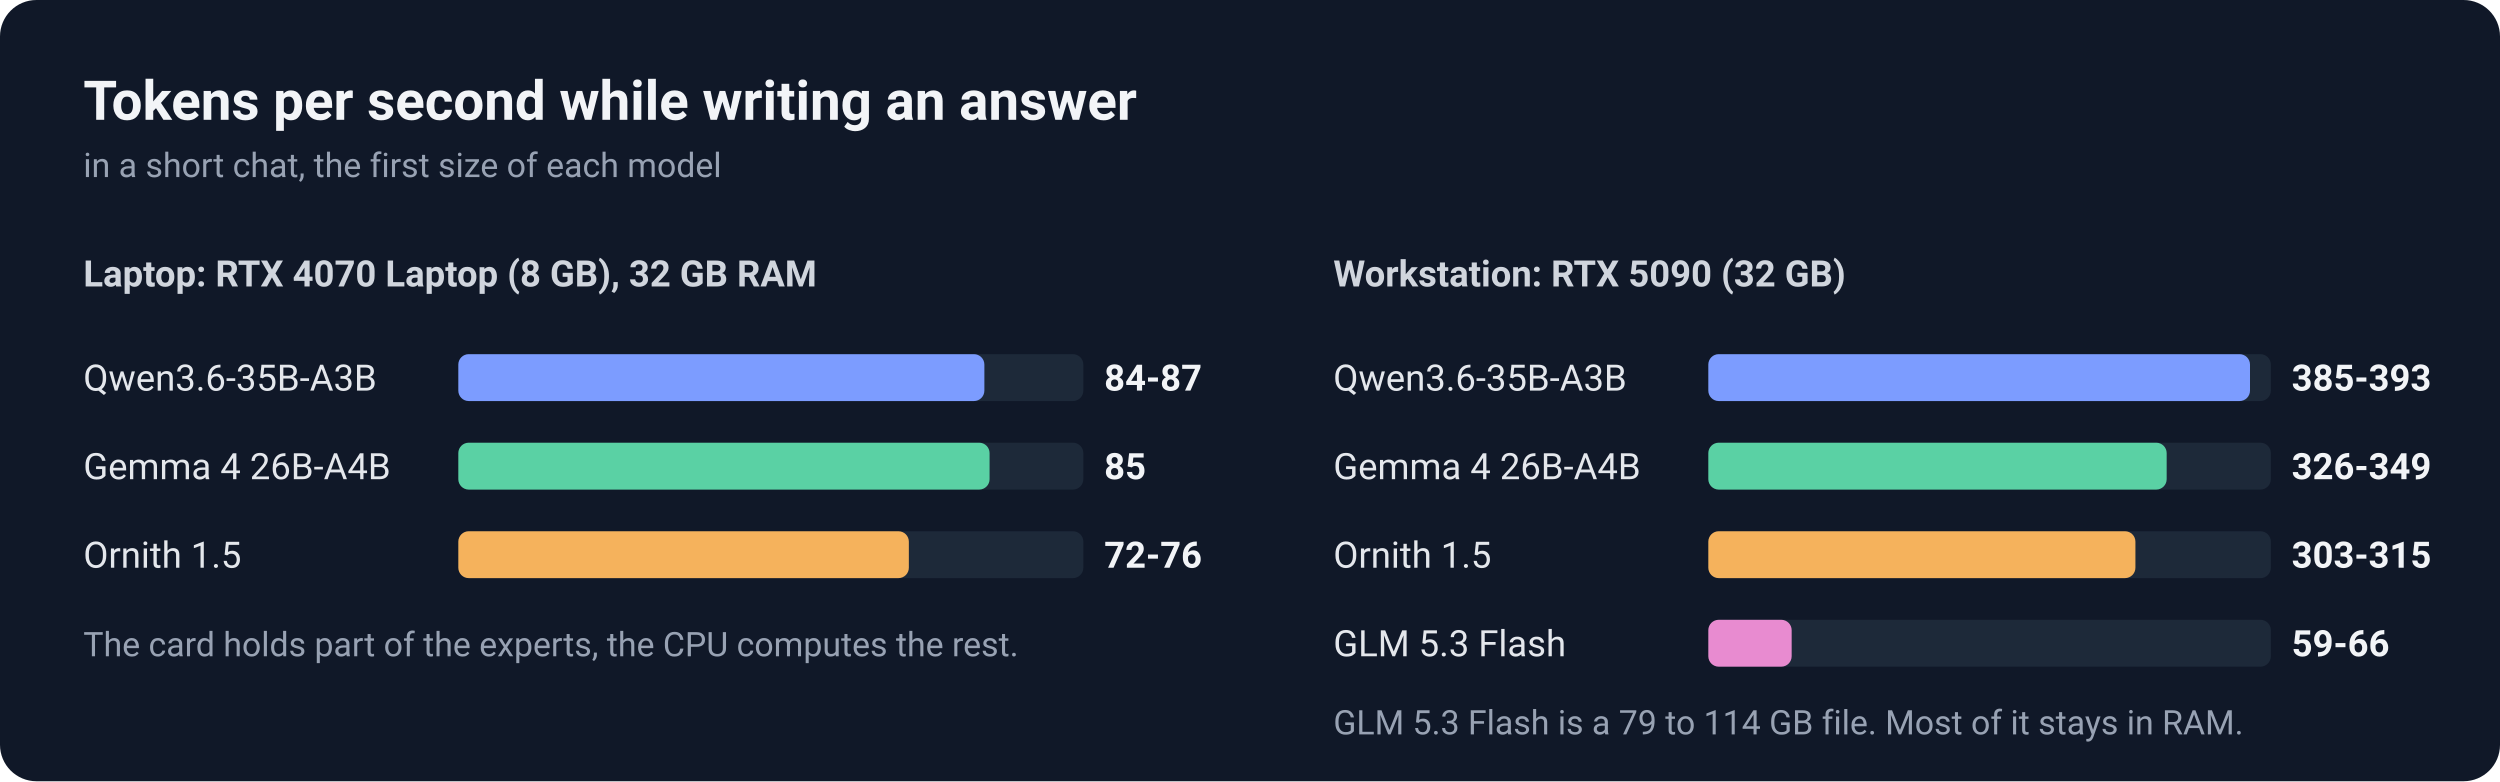
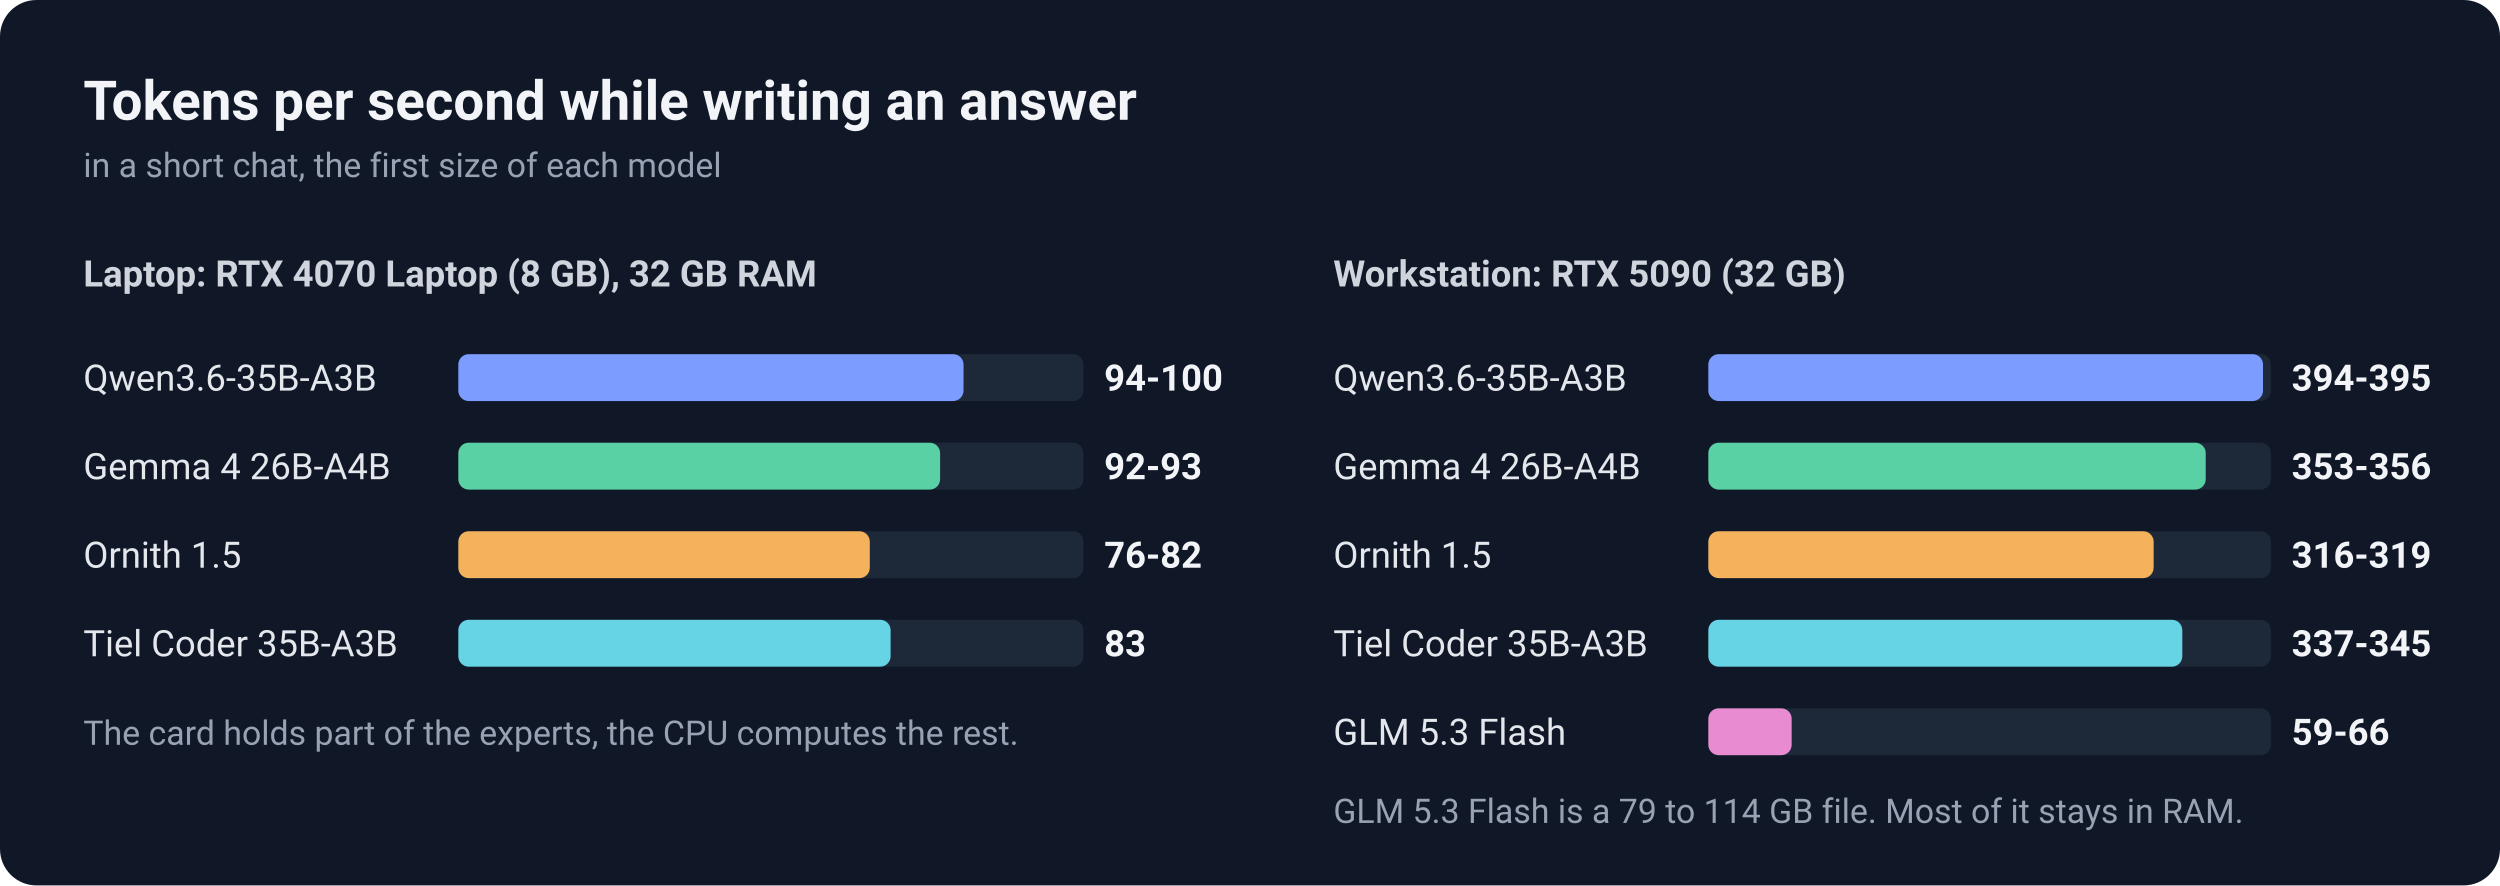
- <svg xmlns="http://www.w3.org/2000/svg" viewBox="0 0 960 300" width="960" height="300" role="img" aria-label="Writing speed in tokens per second. Laptop with an 8 GB card: Qwen3.6-35B-A3B 84 to 87, Gemma 4 26B-A4B 85, Ornith 1.5 72 to 76. Workstation with a 32 GB card: Qwen3.6-35B-A3B 385 to 393, Gemma 4 26B-A4B 326 to 349, Ornith 1.5 303 to 315, GLM 5.3 Flash 59 to 66.">
+ <svg xmlns="http://www.w3.org/2000/svg" viewBox="0 0 960 340" width="960" height="340" role="img" aria-label="Writing speed in tokens per second. Laptop with an 8 GB card: Qwen3.6-35B-A3B 94 to 100, Gemma 4 26B-A4B 92 to 93, Ornith 1.5 76 to 82, Tiel Coder 35B-A3B 83. Workstation with a 32 GB card: Qwen3.6-35B-A3B 385 to 393, Gemma 4 26B-A4B 326 to 349, Ornith 1.5 303 to 315, Tiel Coder 35B-A3B 308 to 312, GLM 5.3 Flash 59 to 66.">
  <style>
text{font-family:system-ui,-apple-system,"Segoe UI",Roboto,"Helvetica Neue",Arial,sans-serif}
.h{font-size:21px;font-weight:700;fill:#f2f4f7}
.s{font-size:13px;fill:#98a2b3}
.p{font-size:14px;font-weight:600;fill:#d0d5dd}
.m{font-size:14px;fill:#e4e7ec}
.v{font-size:14px;font-weight:700;fill:#f2f4f7}
.t{fill:#1d2939}
</style>
-   <rect width="960" height="300" rx="14" fill="#101828" />
+   <rect width="960" height="340" rx="14" fill="#101828" />
  <text x="32" y="46" class="h">Tokens per second while writing an answer</text>
  <text x="32" y="68" class="s">in a short chat, the first size of each model</text>
  <text x="32" y="110" class="p">Laptop: RTX 4070 Laptop (8 GB), 32 GB RAM</text>
  <text x="32" y="150" class="m">Qwen3.6-35B-A3B</text>
  <rect x="176" y="136" width="240" height="18" rx="4" class="t" />
-   <rect x="176" y="136" width="202" height="18" rx="4" fill="#7c9cff" />
-   <text x="424" y="150" class="v">84-87</text>
+   <rect x="176" y="136" width="194" height="18" rx="4" fill="#7c9cff" />
+   <text x="424" y="150" class="v">94-100</text>
  <text x="32" y="184" class="m">Gemma 4 26B-A4B</text>
  <rect x="176" y="170" width="240" height="18" rx="4" class="t" />
-   <rect x="176" y="170" width="204" height="18" rx="4" fill="#5ad1a4" />
-   <text x="424" y="184" class="v">85</text>
+   <rect x="176" y="170" width="185" height="18" rx="4" fill="#5ad1a4" />
+   <text x="424" y="184" class="v">92-93</text>
  <text x="32" y="218" class="m">Ornith 1.5</text>
  <rect x="176" y="204" width="240" height="18" rx="4" class="t" />
-   <rect x="176" y="204" width="173" height="18" rx="4" fill="#f5b25c" />
-   <text x="424" y="218" class="v">72-76</text>
-   <text x="32" y="252" class="s">The card holds part of the experts, the CPU computes the rest.</text>
+   <rect x="176" y="204" width="158" height="18" rx="4" fill="#f5b25c" />
+   <text x="424" y="218" class="v">76-82</text>
+   <text x="32" y="252" class="m">Tiel Coder 35B-A3B</text>
+   <rect x="176" y="238" width="240" height="18" rx="4" class="t" />
+   <rect x="176" y="238" width="166" height="18" rx="4" fill="#67d4e6" />
+   <text x="424" y="252" class="v">83</text>
+   <text x="32" y="286" class="s">The card holds part of the experts, the CPU computes the rest.</text>
  <text x="512" y="110" class="p">Workstation: RTX 5090 (32 GB)</text>
  <text x="512" y="150" class="m">Qwen3.6-35B-A3B</text>
  <rect x="656" y="136" width="216" height="18" rx="4" class="t" />
-   <rect x="656" y="136" width="208" height="18" rx="4" fill="#7c9cff" />
-   <text x="880" y="150" class="v">385-393</text>
+   <rect x="656" y="136" width="213" height="18" rx="4" fill="#7c9cff" />
+   <text x="880" y="150" class="v">394-395</text>
  <text x="512" y="184" class="m">Gemma 4 26B-A4B</text>
  <rect x="656" y="170" width="216" height="18" rx="4" class="t" />
-   <rect x="656" y="170" width="176" height="18" rx="4" fill="#5ad1a4" />
-   <text x="880" y="184" class="v">326-349</text>
+   <rect x="656" y="170" width="191" height="18" rx="4" fill="#5ad1a4" />
+   <text x="880" y="184" class="v">353-356</text>
  <text x="512" y="218" class="m">Ornith 1.5</text>
  <rect x="656" y="204" width="216" height="18" rx="4" class="t" />
-   <rect x="656" y="204" width="164" height="18" rx="4" fill="#f5b25c" />
-   <text x="880" y="218" class="v">303-315</text>
-   <text x="512" y="252" class="m">GLM 5.3 Flash</text>
+   <rect x="656" y="204" width="171" height="18" rx="4" fill="#f5b25c" />
+   <text x="880" y="218" class="v">316-319</text>
+   <text x="512" y="252" class="m">Tiel Coder 35B-A3B</text>
  <rect x="656" y="238" width="216" height="18" rx="4" class="t" />
-   <rect x="656" y="238" width="32" height="18" rx="4" fill="#e88bd0" />
-   <text x="880" y="252" class="v">59-66</text>
-   <text x="512" y="282" class="s">GLM 5.3 Flash is a 79 to 114 GB file. Most of it stays in RAM.</text>
+   <rect x="656" y="238" width="182" height="18" rx="4" fill="#67d4e6" />
+   <text x="880" y="252" class="v">337-345</text>
+   <text x="512" y="286" class="m">GLM 5.3 Flash</text>
+   <rect x="656" y="272" width="216" height="18" rx="4" class="t" />
+   <rect x="656" y="272" width="32" height="18" rx="4" fill="#e88bd0" />
+   <text x="880" y="286" class="v">59-66</text>
+   <text x="512" y="316" class="s">GLM 5.3 Flash is a 79 to 114 GB file. Most of it stays in RAM.</text>
</svg>
